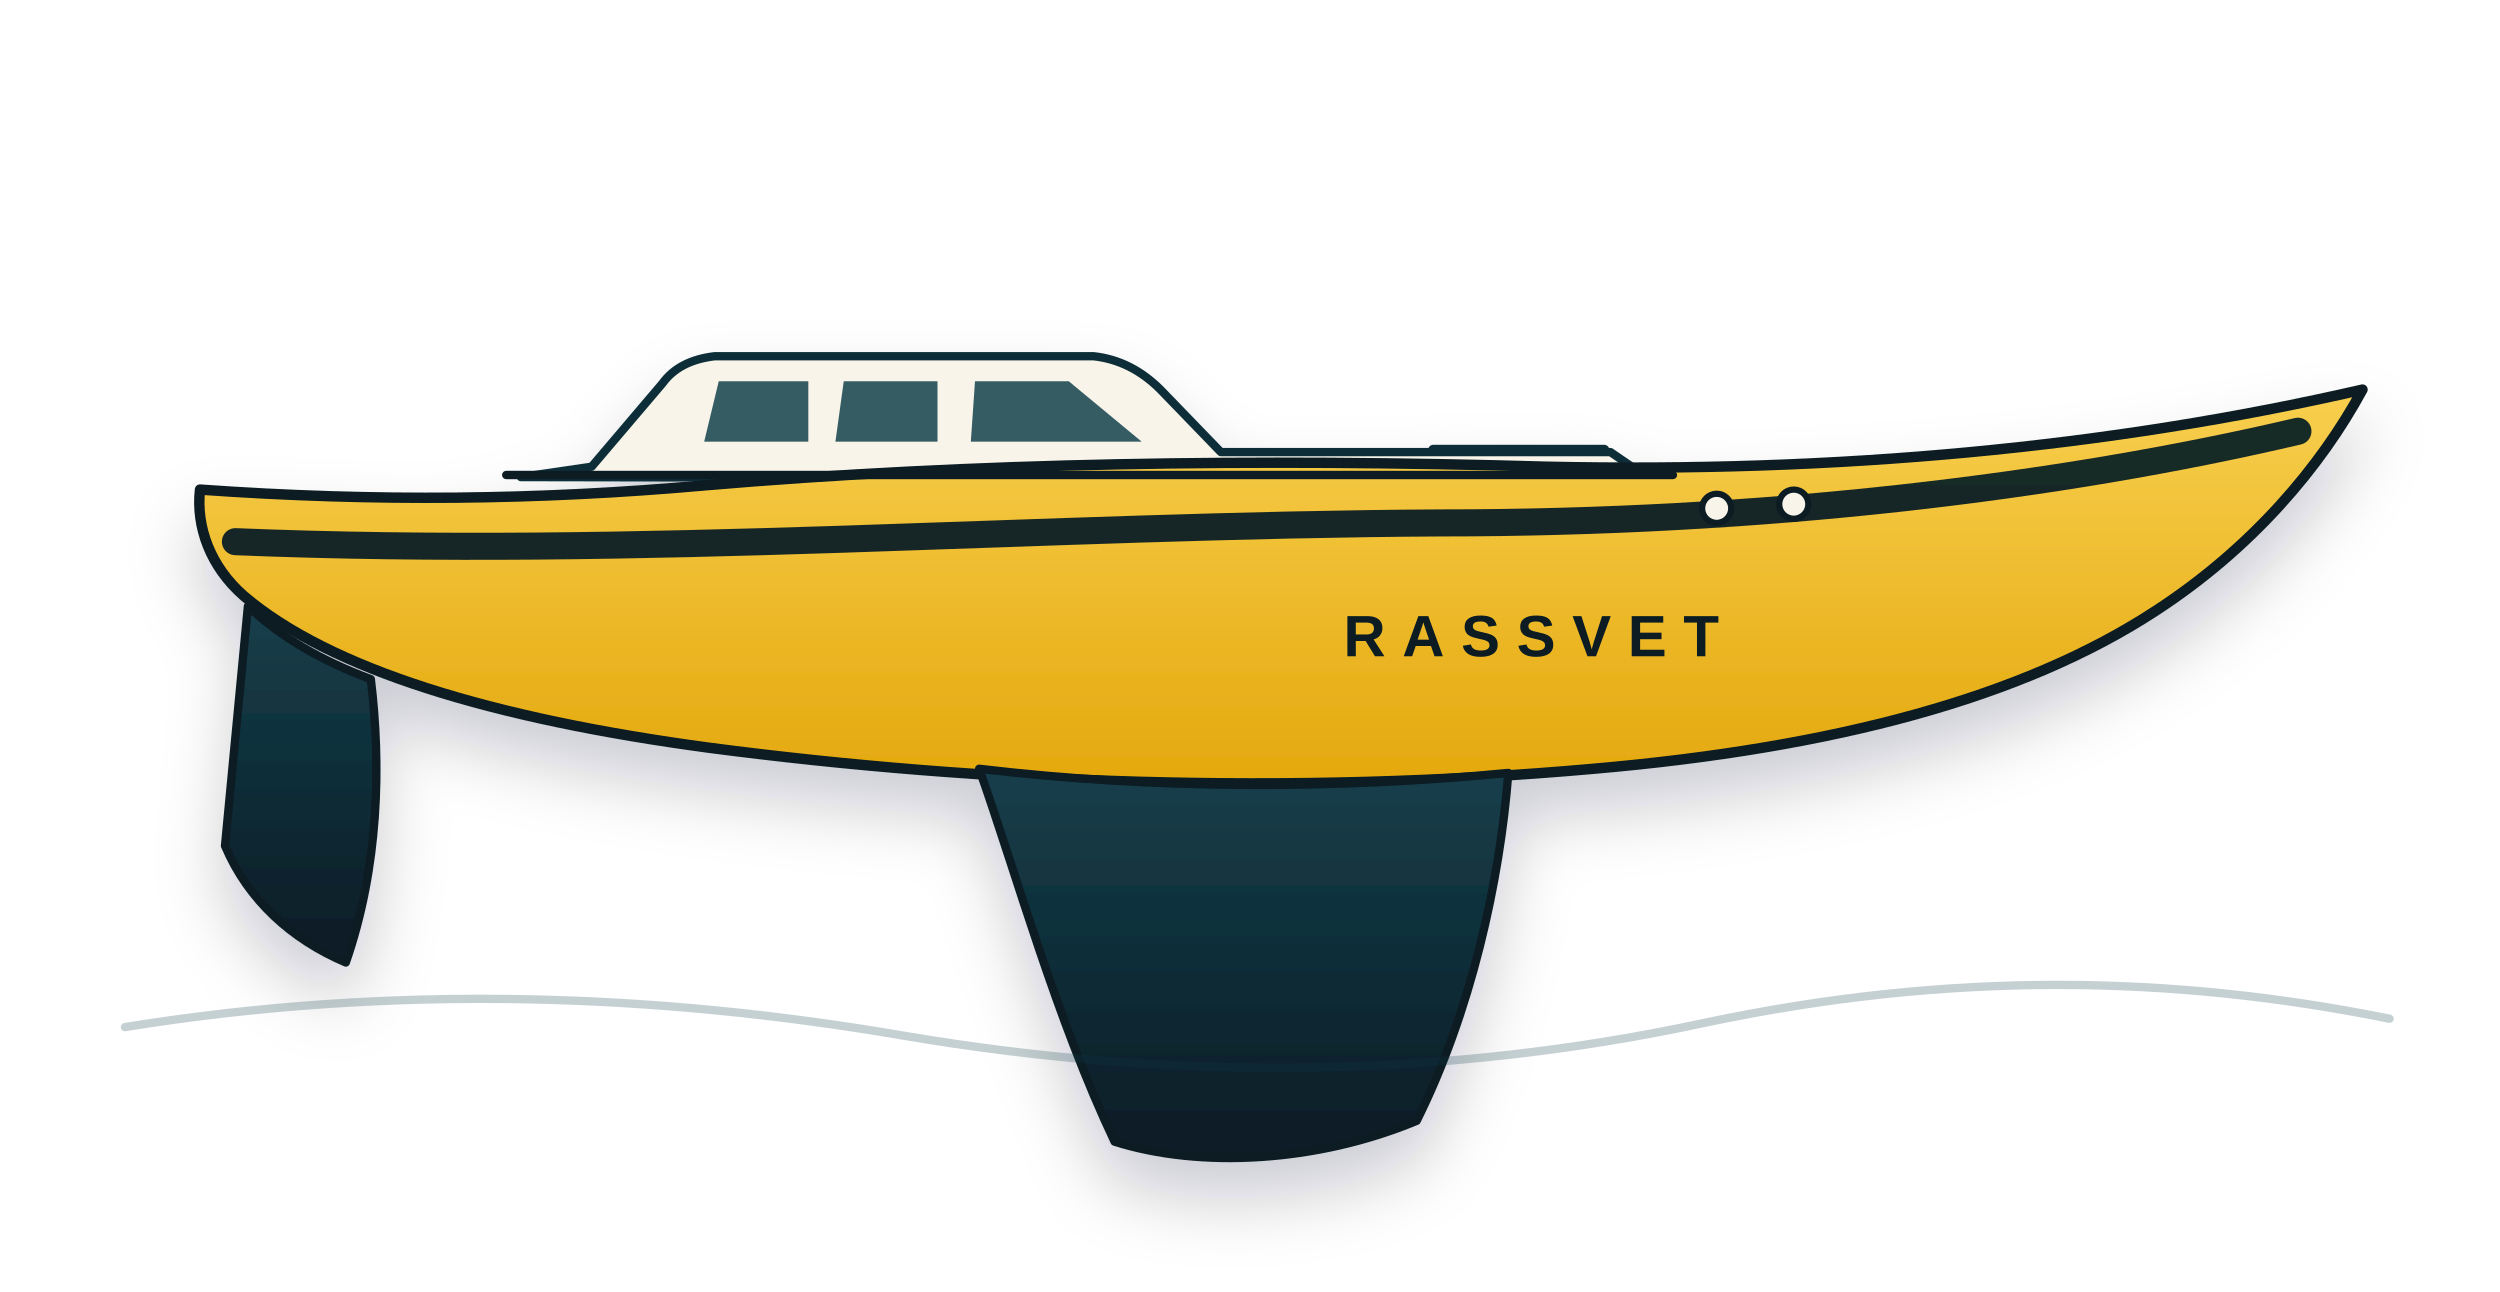
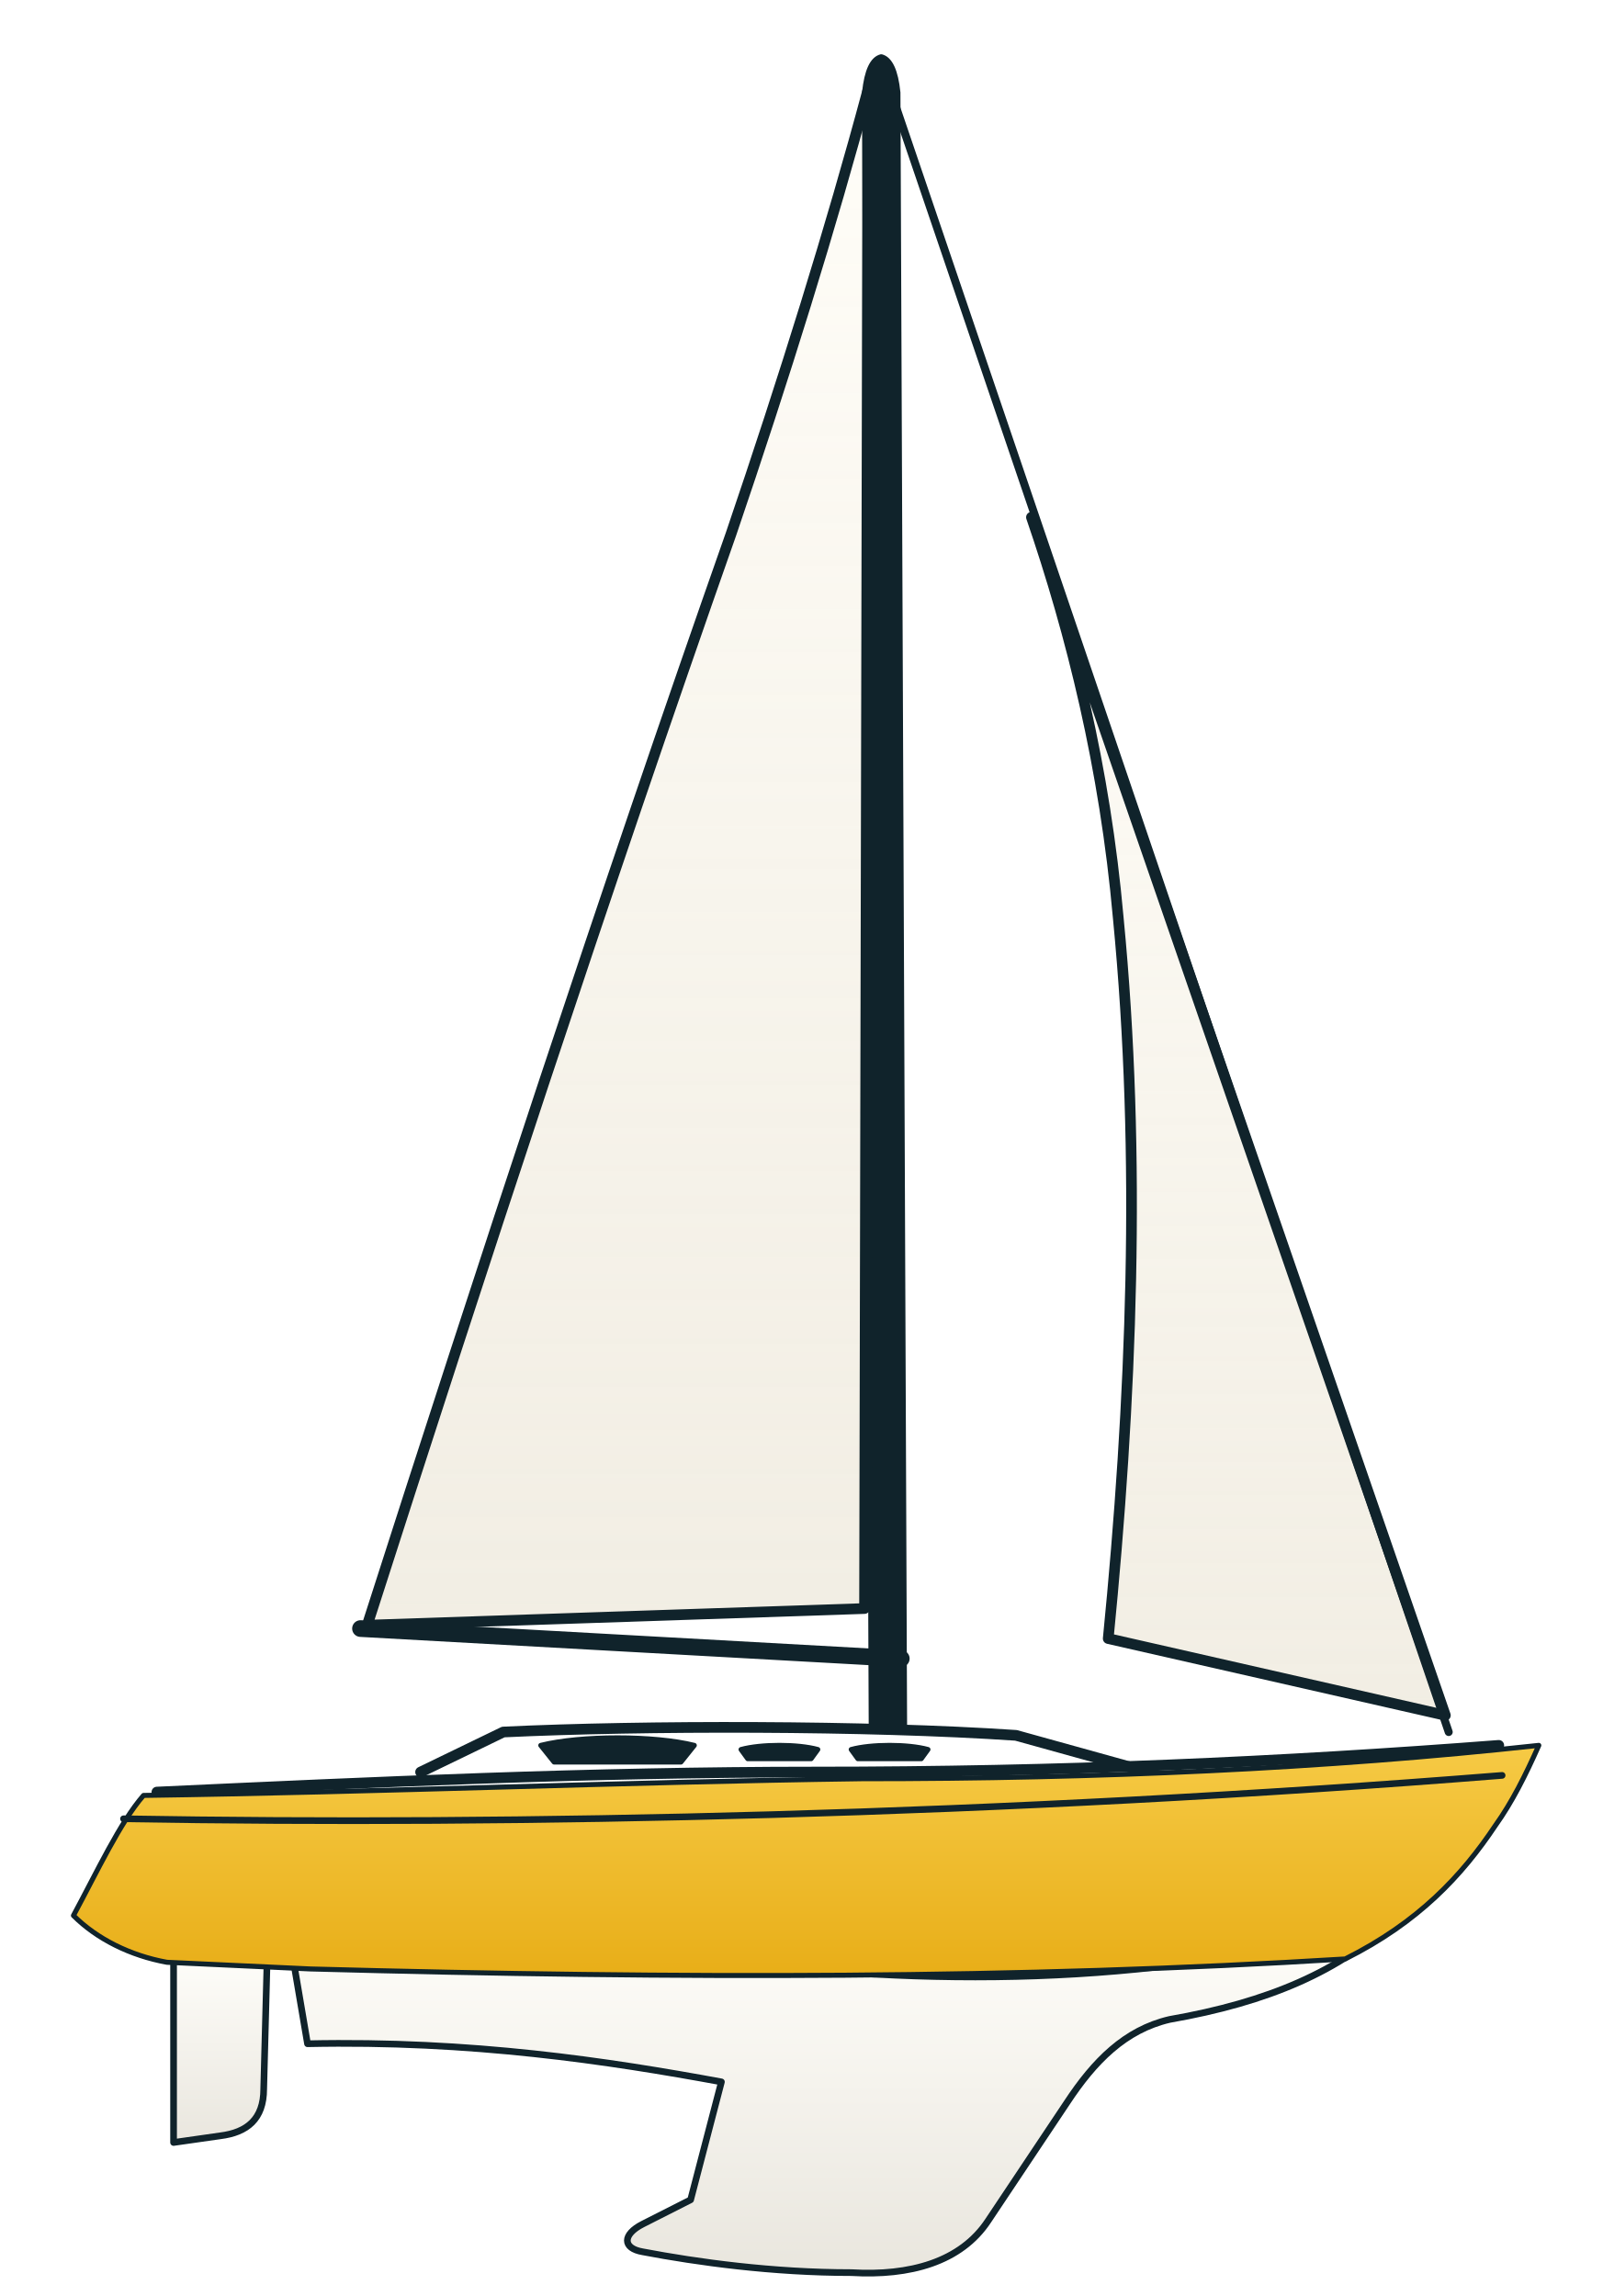
- <svg xmlns="http://www.w3.org/2000/svg" viewBox="0 0 1200 620" preserveAspectRatio="xMidYMid meet" role="img" aria-labelledby="title desc">
+ <svg xmlns="http://www.w3.org/2000/svg" viewBox="0 0 480 688" preserveAspectRatio="xMidYMid meet" role="img" aria-labelledby="title desc">
  <defs>
-     <linearGradient id="topsides" x1="0" y1="0" x2="0" y2="1">
-       <stop offset="0" stop-color="#f8cf4e" />
-       <stop offset="1" stop-color="#e4a80d" />
+     <linearGradient id="sailFill" x1="0" y1="0" x2="0" y2="1">
+       <stop offset="0" stop-color="#fffdf7" stop-opacity=".92" />
+       <stop offset="1" stop-color="#eee9dc" stop-opacity=".78" />
    </linearGradient>
-     <linearGradient id="underbody" x1="0" y1="0" x2="0" y2="1">
-       <stop offset="0" stop-color="#163f4b" />
-       <stop offset="1" stop-color="#071b24" />
+     <linearGradient id="topsidesFill" x1="0" y1="0" x2="0" y2="1">
+       <stop offset="0" stop-color="#f6ca45" />
+       <stop offset="1" stop-color="#e8ae18" />
    </linearGradient>
-     <filter id="softShadow" x="-20%" y="-30%" width="140%" height="180%">
-       <feDropShadow dx="0" dy="18" stdDeviation="16" flood-color="#071b24" flood-opacity=".2" />
-     </filter>
+     <linearGradient id="underbodyFill" x1="0" y1="0" x2="0" y2="1">
+       <stop offset="0" stop-color="#fffefa" />
+       <stop offset="1" stop-color="#e9e6de" />
+     </linearGradient>
+     <path id="hullProfile" d="M87 582.274 C140.288 580.196 184.353 583.313 226.368 588.509 C288.879 595.783 356.514 593.705 418 575 C401.604 590.587 380.084 599.94 350.365 605.136 C337.043 608.253 327.82 617.606 319.622 630.075 L296.053 665.407 C287.854 677.877 272.483 682.033 255.062 680.994 C231.492 680.994 208.947 677.877 192.551 674.759 C186.402 673.72 186.402 669.563 192.551 666.446 L206.898 659.172 L216.121 623.84 C182.303 617.606 141.313 611.371 92.124 612.41 Z" />
+     <path id="rudderProfile" d="M52 585 C61 584 71 585 80 588 L79 626 C79 635 74 639 66 640 L52 642 Z" />
  </defs>
-   <g filter="url(#softShadow)">
-     <path d="M250 229 L284 224 L318 184 Q326 173 343 171 L525 171 Q543 173 557 187 L586 217 L773 217 L792 230 Z" fill="#f8f4e9" stroke="#102f39" stroke-width="4" stroke-linejoin="round" />
-     <path d="M345 183 H388 V212 H338 Z M405 183 H450 V212 H401 Z M468 183 H513 L548 212 H466 Z" fill="#244f59" opacity=".92" />
-     <path d="M688 216 H770" fill="none" stroke="#102f39" stroke-width="5" stroke-linecap="round" />
-     <path d="M96 235              C180 241 260 240 338 233              C466 222 604 220 742 224              C882 227 1012 215 1134 187              C1114 224 1081 263 1035 293              C971 335 880 359 765 369              C619 382 471 376 341 359              C236 345 158 321 117 286              C101 272 94 253 96 235 Z" fill="url(#topsides)" stroke="#071b24" stroke-width="5" stroke-linejoin="round" />
-     <path d="M113 260 C307 268 499 252 692 251 C846 251 988 234 1103 207" fill="none" stroke="#071b24" stroke-width="13" stroke-linecap="round" opacity=".92" />
-     <path d="M470 369              C488 420 507 489 535 548              C576 561 632 558 680 538              C706 486 720 423 724 371              C641 379 554 379 470 369 Z" fill="url(#underbody)" stroke="#071b24" stroke-width="4" stroke-linejoin="round" />
-     <path d="M178 326              C183 367 182 416 166 462              C140 451 119 432 108 406              L119 291              C135 306 154 317 178 326 Z" fill="url(#underbody)" stroke="#071b24" stroke-width="4" stroke-linejoin="round" />
-     <path d="M243 228 H803" fill="none" stroke="#071b24" stroke-width="4" stroke-linecap="round" />
-     <circle cx="824" cy="244" r="7" fill="#f8f4e9" stroke="#071b24" stroke-width="3" />
-     <circle cx="861" cy="242" r="7" fill="#f8f4e9" stroke="#071b24" stroke-width="3" />
-     <text x="735" y="315" text-anchor="middle" fill="#071b24" font-family="Manrope, Arial, sans-serif" font-size="28" font-weight="700" letter-spacing="8">RASSVET</text>
+   <g fill="url(#sailFill)" stroke="#10232b" stroke-linecap="round" stroke-linejoin="round">
+     <path stroke-width="3.2" d="M260 27 L259 482 L110 487 C144 381 181 268 219 160 C235 113 249 68 260 27 Z" />
+     <path stroke-width="3.2" d="M309 155 L433 514 L332 491 C339 420 342 347 335 275 C331 230 321 190 309 155 Z" />
  </g>
-   <path d="M60 493 C190 472 316 477 433 497 C568 520 697 517 818 491 C936 466 1043 468 1147 489" fill="none" stroke="#0d3c49" stroke-width="4" stroke-linecap="round" opacity=".24" />
+   <g fill="none" stroke="#10232b" stroke-linecap="round" stroke-linejoin="round">
+     <path stroke-width="2.4" d="M265 22 L434 519" />
+     <path stroke-width="5" d="M108 488 L270 497" />
+   </g>
+   <path fill="#10232b" stroke="#10232b" stroke-width="1.5" stroke-linecap="round" stroke-linejoin="round" d="M261 518 L259 27.722 C259.667 21.224 261.333 17.65 264 17 C266.667 17.65 268.333 21.224 269 27.722 L271 518 Z" />
+   <g fill="none" stroke="#10232b" stroke-linecap="round" stroke-linejoin="round">
+     <path stroke-width="3.2" d="M47 537 C112 534 177 531 244 531 C318 531 384 528 449 523" />
+     <path stroke-width="3.2" d="M126 531 L150.773 519 C192.886 517 259.773 517 304.364 520 L344 531" />
+   </g>
+   <g fill="#10232b" stroke="#10232b" stroke-width="1.5" stroke-linecap="round" stroke-linejoin="round">
+     <path d="M162 523 C174 520 196 520 208 523 L204 528 L166 528 Z" />
+     <path d="M222 524.241 C228 522.586 239 522.586 245 524.241 L243 527 L224 527 Z" />
+     <path d="M255 524.241 C261 522.586 272 522.586 278 524.241 L276 527 L257 527 Z" />
+   </g>
+   <use href="#rudderProfile" fill="url(#underbodyFill)" stroke="#10232b" stroke-width="2" stroke-linejoin="round" />
+   <use href="#hullProfile" fill="url(#underbodyFill)" stroke="#10232b" stroke-width="2" stroke-linejoin="round" />
+   <path fill="url(#topsidesFill)" stroke="#10232b" stroke-width="1.5" stroke-linecap="round" stroke-linejoin="round" d="M22 574 C29 561 36 546 43 538 C114 537 186 534 258 533 C329 533 397 530 461 523 C457 532 453 540 448 547 C438 562 425 576 403 587 C306 593 204 593 93 590 L50 588 C39 586 29 581 22 574 Z" />
+   <path fill="none" stroke="#10232b" stroke-width="2" stroke-linecap="round" stroke-linejoin="round" d="M37 545 C155 547 300 544 450 532" />
</svg>
